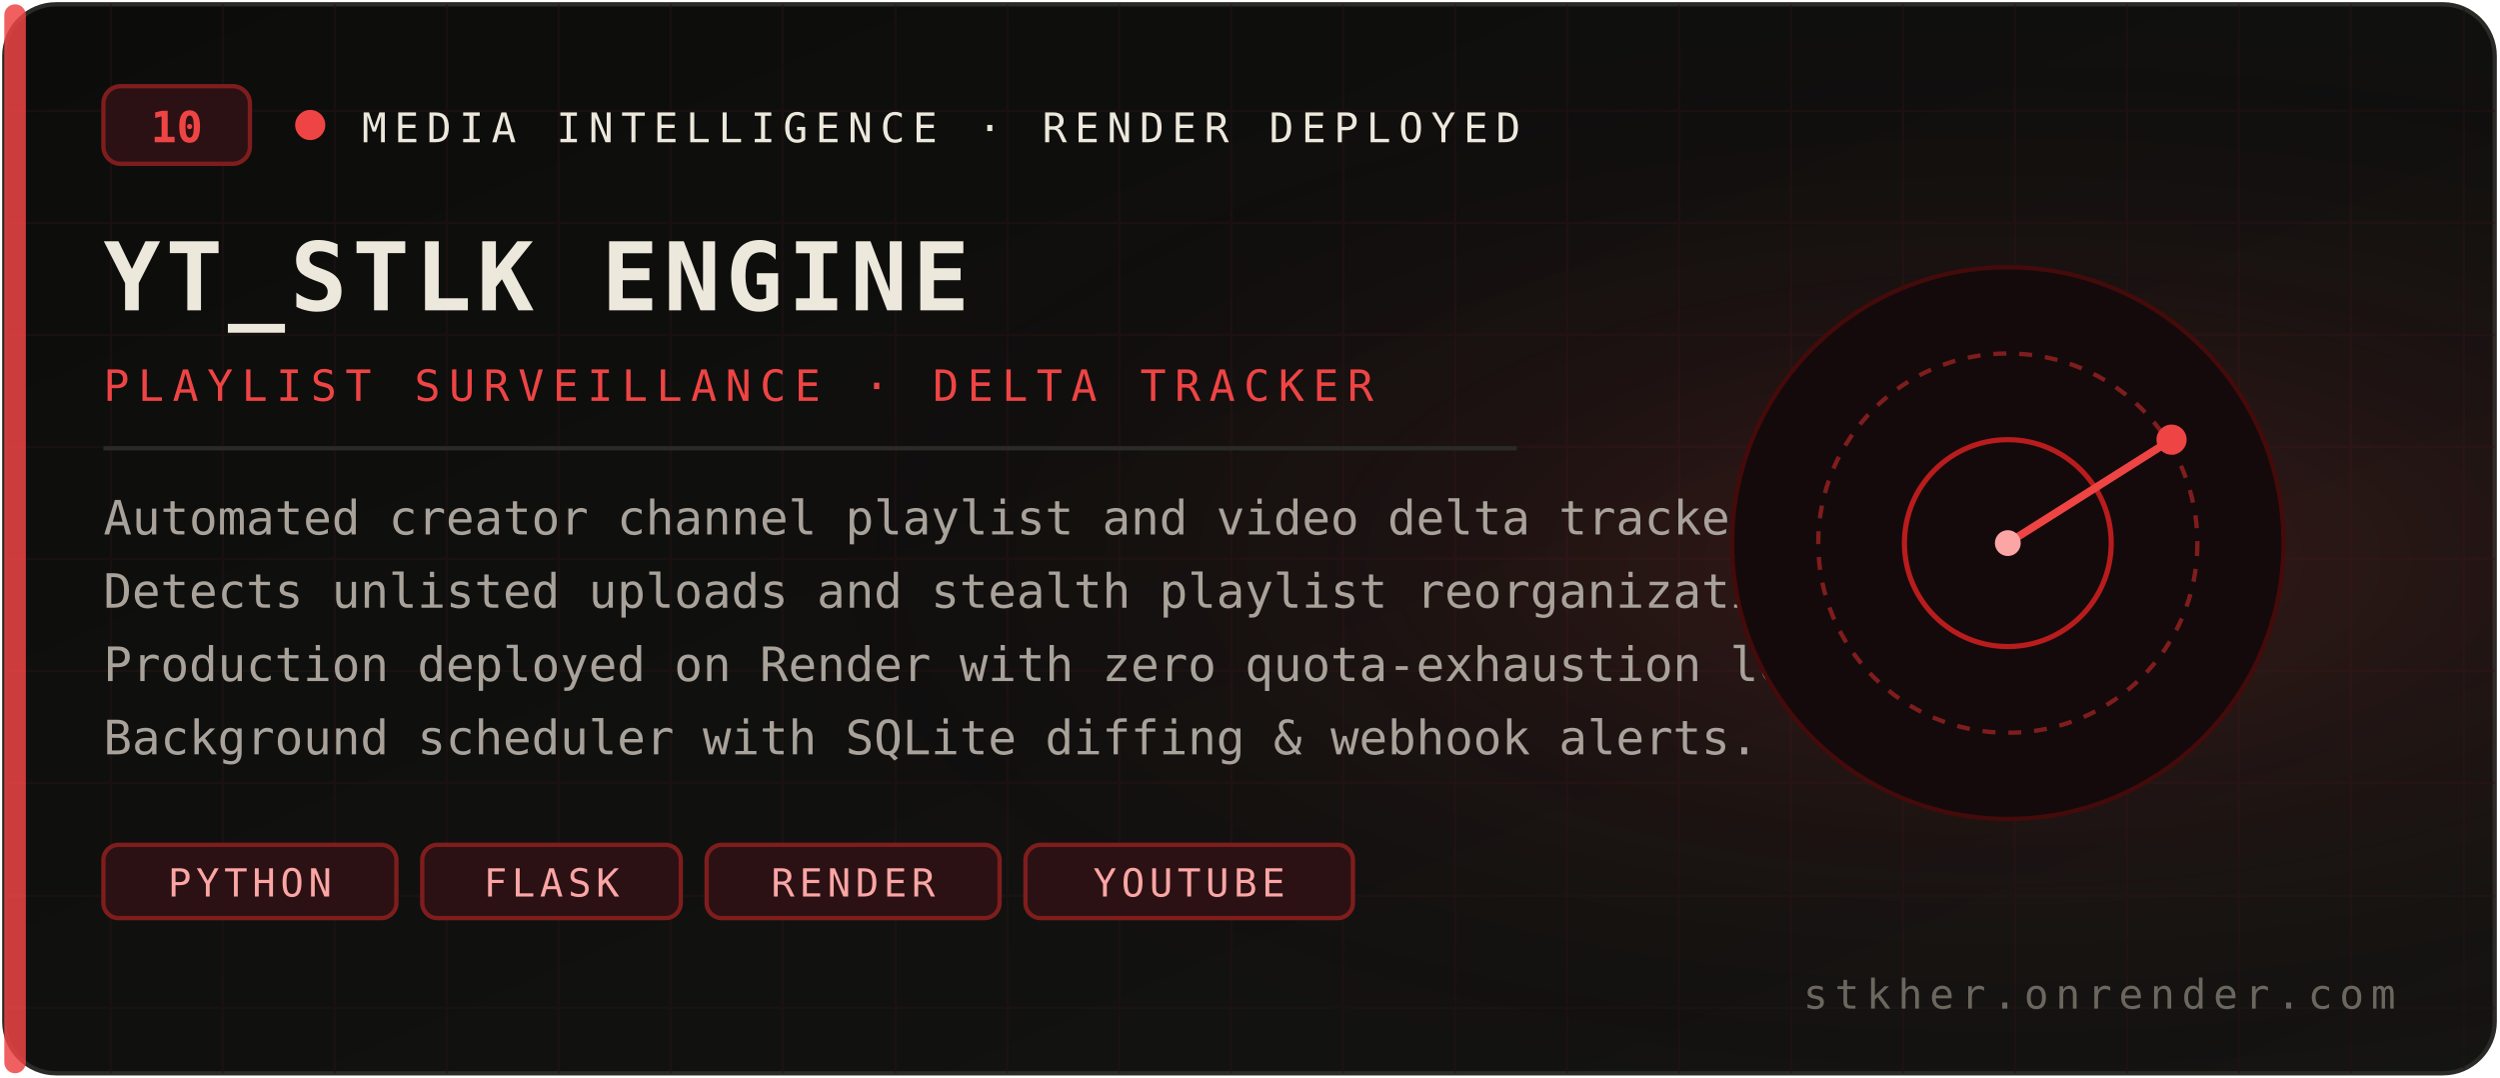
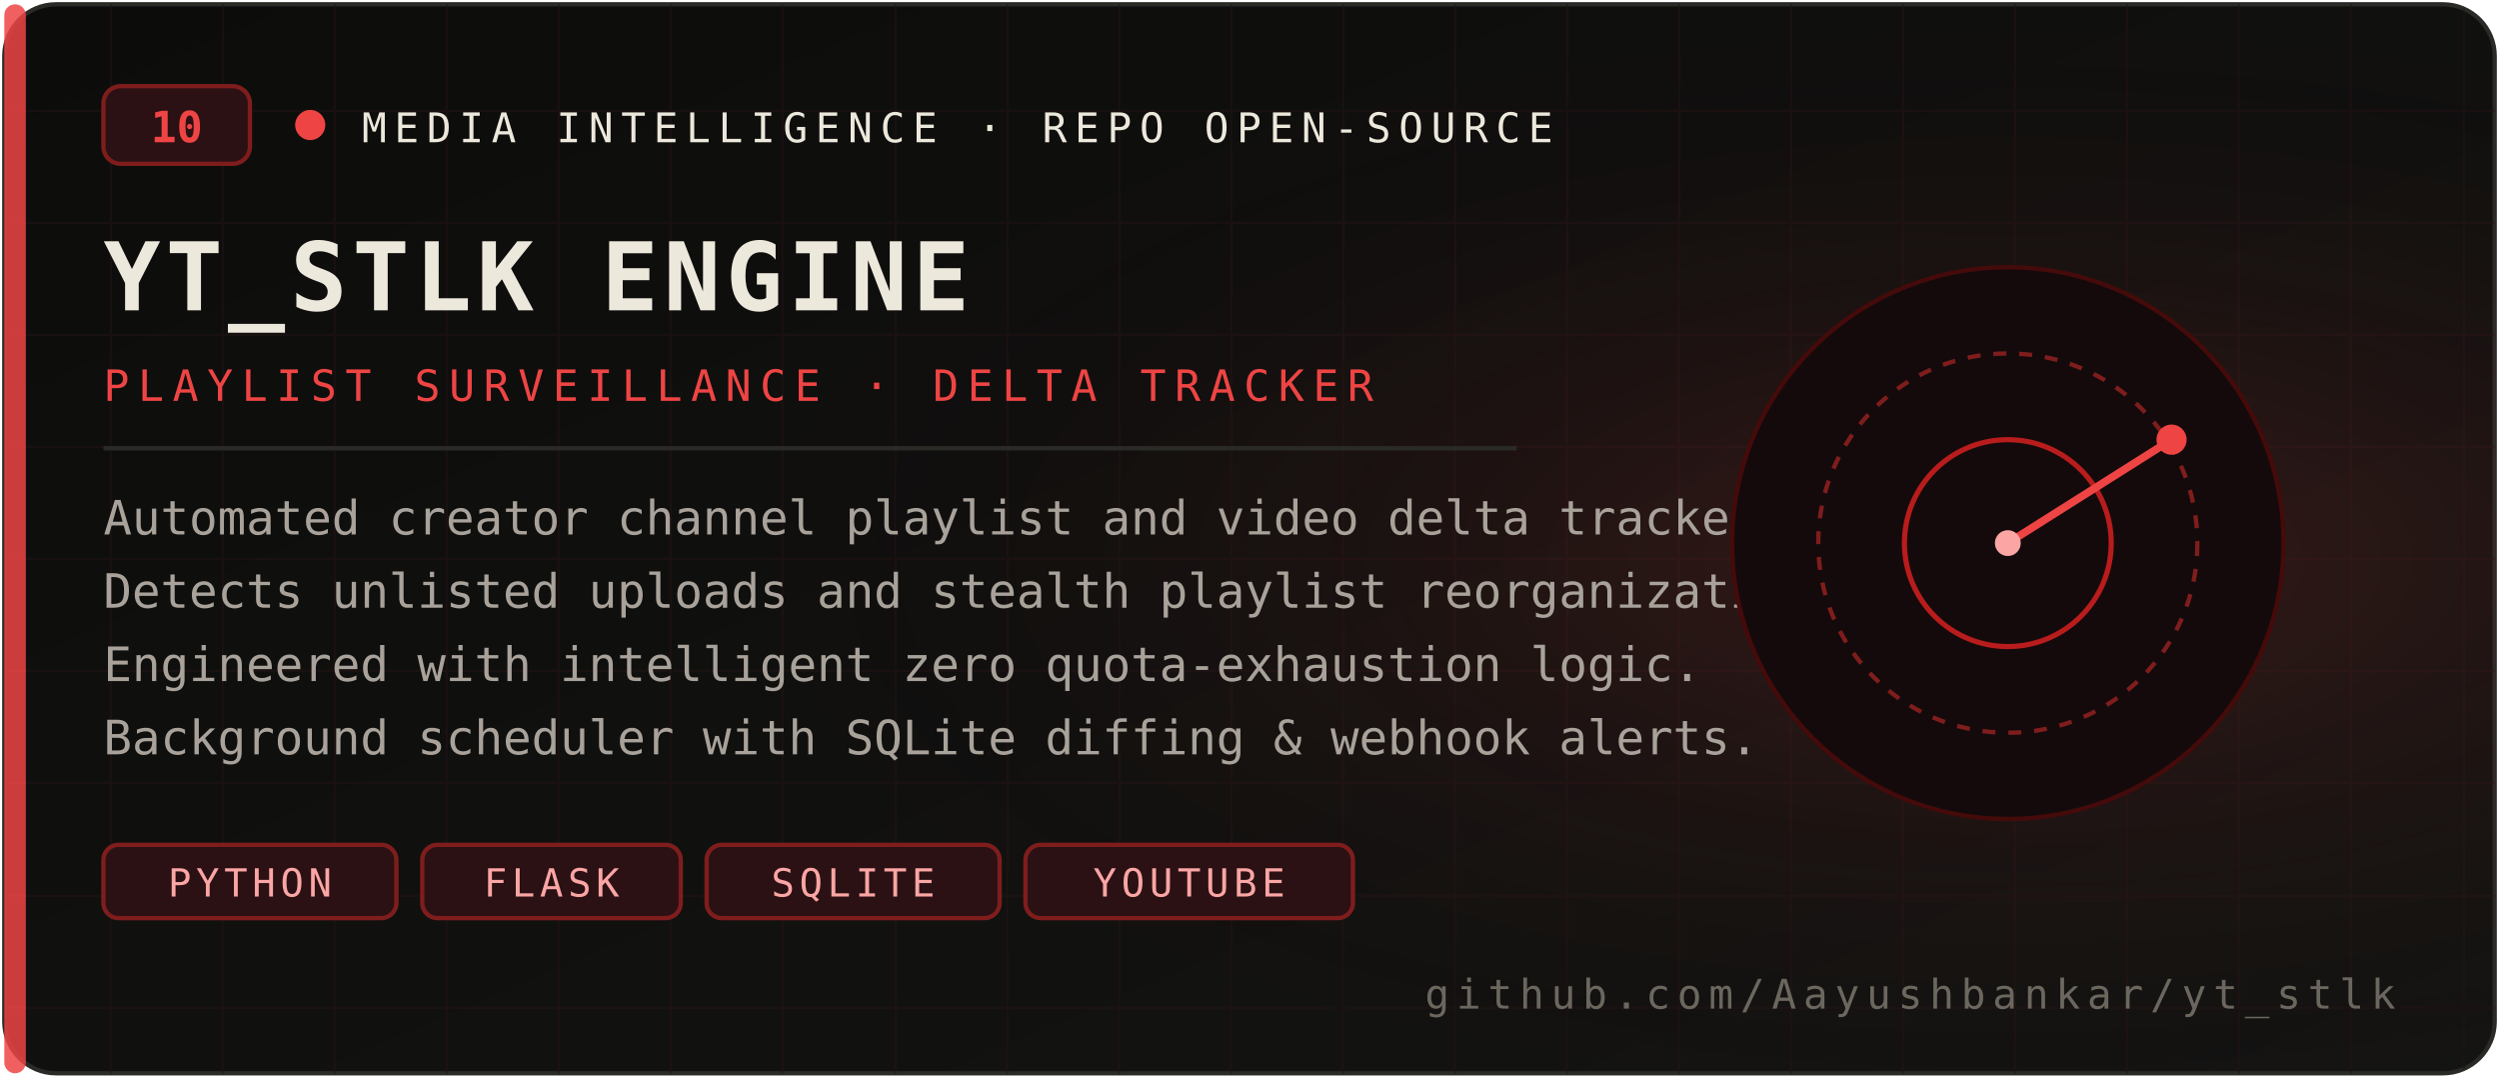
<svg xmlns="http://www.w3.org/2000/svg" viewBox="0 0 580 250" width="580" height="250" role="img" aria-label="YT_STLK YouTube Activity Engine">
  <defs>
    <linearGradient id="yt-bg" x1="0" y1="0" x2="1" y2="1">
      <stop offset="0%" stop-color="#0c0c0b" />
      <stop offset="1" stop-color="#141412" />
    </linearGradient>
    <radialGradient id="yt-glow" cx="80%" cy="52%" r="55%">
      <stop offset="0%" stop-color="#ef4444" stop-opacity="0.18" />
      <stop offset="1" stop-color="#000" stop-opacity="0" />
    </radialGradient>
    <pattern id="yt-grid" width="26" height="26" patternUnits="userSpaceOnUse">
      <path d="M26 0 V26 M0 26 H26" stroke="#221214" stroke-width="1" fill="none" />
    </pattern>
    <style>
    .m { font-family: ui-monospace, 'SF Mono', 'Cascadia Code', Menlo, Consolas, monospace; }
    .d { font-size: 11px; fill: #a8a29a; }
    .chip { font-size: 9px; letter-spacing: 1.1px; fill: #fca5a5; }
  </style>
  </defs>
  <rect x="1" y="1" width="578" height="248" rx="12" fill="url(#yt-bg)" stroke="#2a2a26" />
  <rect x="1" y="1" width="578" height="248" rx="12" fill="url(#yt-grid)" opacity="0.55" />
  <rect x="1" y="1" width="578" height="248" rx="12" fill="url(#yt-glow)" />
  <rect x="1" y="1" width="5" height="248" rx="2.5" fill="#ef4444" opacity="0.85" />
  <g class="m">
    <rect x="24" y="20" width="34" height="18" rx="4" fill="#2b1113" stroke="#7f1d1d" />
    <text x="41" y="33" font-size="10" font-weight="700" fill="#ef4444" text-anchor="middle">10</text>
    <circle cx="72" cy="29" r="3.5" fill="#ef4444">
      <animate attributeName="opacity" values="1;0.2;1" dur="1.8s" repeatCount="indefinite" />
    </circle>
-     <text x="84" y="33" font-size="9.5" letter-spacing="1.8" fill="#ede8dc">MEDIA INTELLIGENCE · RENDER DEPLOYED</text>
+     <text x="84" y="33" font-size="9.5" letter-spacing="1.8" fill="#ede8dc">MEDIA INTELLIGENCE · REPO OPEN-SOURCE</text>
    <text x="24" y="72" font-size="22" font-weight="800" letter-spacing="1.2" fill="#ede8dc">YT_STLK ENGINE</text>
    <text x="24" y="93" font-size="10" letter-spacing="2" fill="#ef4444">PLAYLIST SURVEILLANCE · DELTA TRACKER</text>
    <path d="M24 104 H352" stroke="#2a2a26" />
    <text class="d" x="24" y="124">Automated creator channel playlist and video delta tracker.</text>
    <text class="d" x="24" y="141">Detects unlisted uploads and stealth playlist reorganization.</text>
-     <text class="d" x="24" y="158">Production deployed on Render with zero quota-exhaustion logic.</text>
+     <text class="d" x="24" y="158">Engineered with intelligent zero quota-exhaustion logic.</text>
    <text class="d" x="24" y="175">Background scheduler with SQLite diffing &amp; webhook alerts.</text>
    <g>
      <rect x="24" y="196" width="68" height="17" rx="3.5" fill="#2b1113" stroke="#7f1d1d" />
      <text class="chip" x="58" y="208" text-anchor="middle">PYTHON</text>
      <rect x="98" y="196" width="60" height="17" rx="3.5" fill="#2b1113" stroke="#7f1d1d" />
      <text class="chip" x="128" y="208" text-anchor="middle">FLASK</text>
      <rect x="164" y="196" width="68" height="17" rx="3.5" fill="#2b1113" stroke="#7f1d1d" />
-       <text class="chip" x="198" y="208" text-anchor="middle">RENDER</text>
+       <text class="chip" x="198" y="208" text-anchor="middle">SQLITE</text>
      <rect x="238" y="196" width="76" height="17" rx="3.5" fill="#2b1113" stroke="#7f1d1d" />
      <text class="chip" x="276" y="208" text-anchor="middle">YOUTUBE</text>
    </g>
-     <text x="556" y="234" font-size="9.5" letter-spacing="1.6" fill="#6b675f" text-anchor="end">stkher.onrender.com</text>
+     <text x="556" y="234" font-size="9.5" letter-spacing="1.6" fill="#6b675f" text-anchor="end">github.com/Aayushbankar/yt_stlk</text>
  </g>
  <g transform="translate(466,126)" class="m">
    <circle r="64" fill="#150a0b" stroke="#450a0a" />
    <circle r="44" fill="none" stroke="#7f1d1d" stroke-width="1" stroke-dasharray="3,3" />
    <circle r="24" fill="none" stroke="#b91c1c" stroke-width="1.2" />
    <line x1="0" y1="0" x2="38" y2="-24" stroke="#ef4444" stroke-width="1.8" />
    <circle cx="38" cy="-24" r="3.5" fill="#ef4444">
      <animate attributeName="opacity" values="1;0.3;1" dur="1.2s" repeatCount="indefinite" />
    </circle>
    <circle cx="0" cy="0" r="3" fill="#fca5a5" />
  </g>
</svg>
